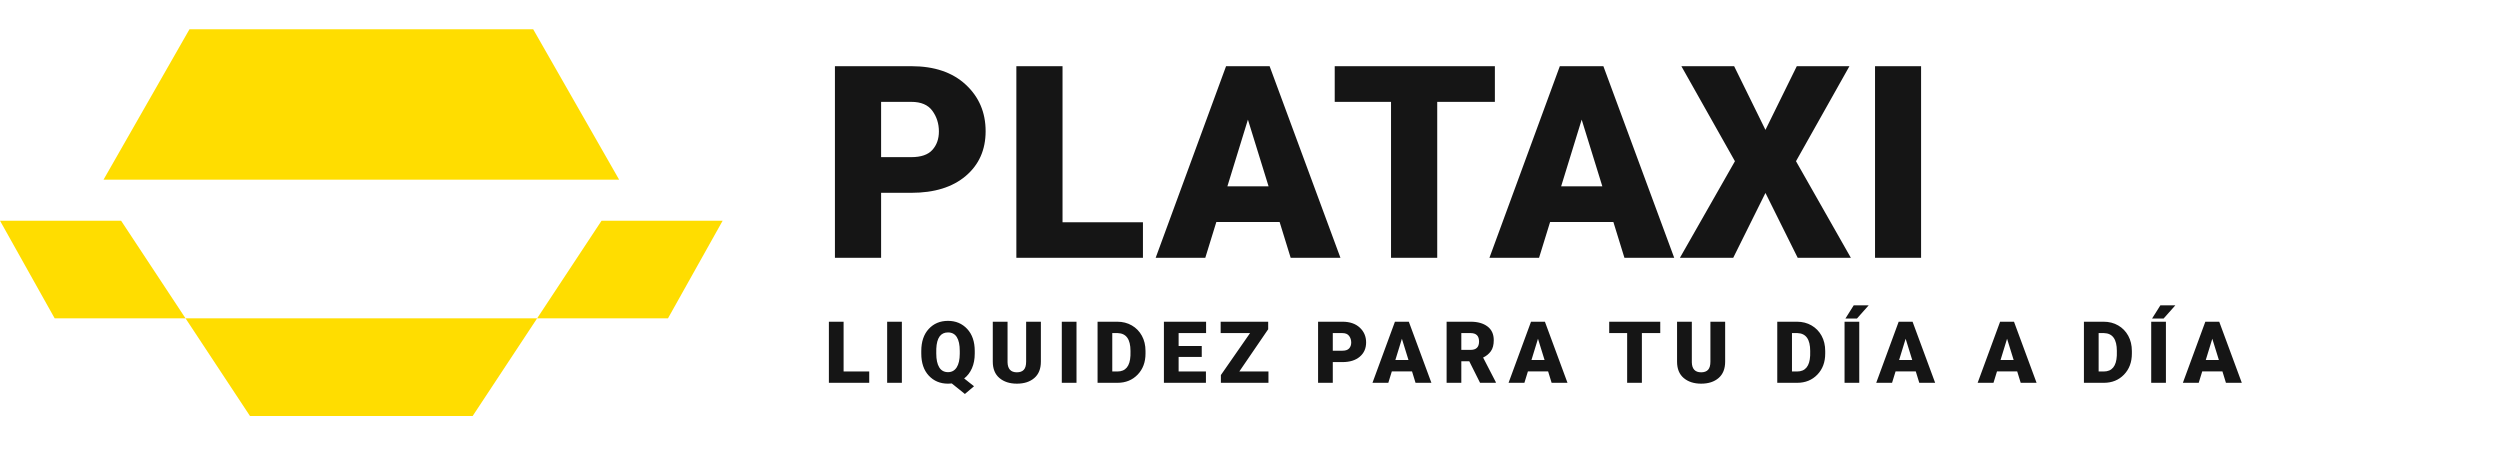
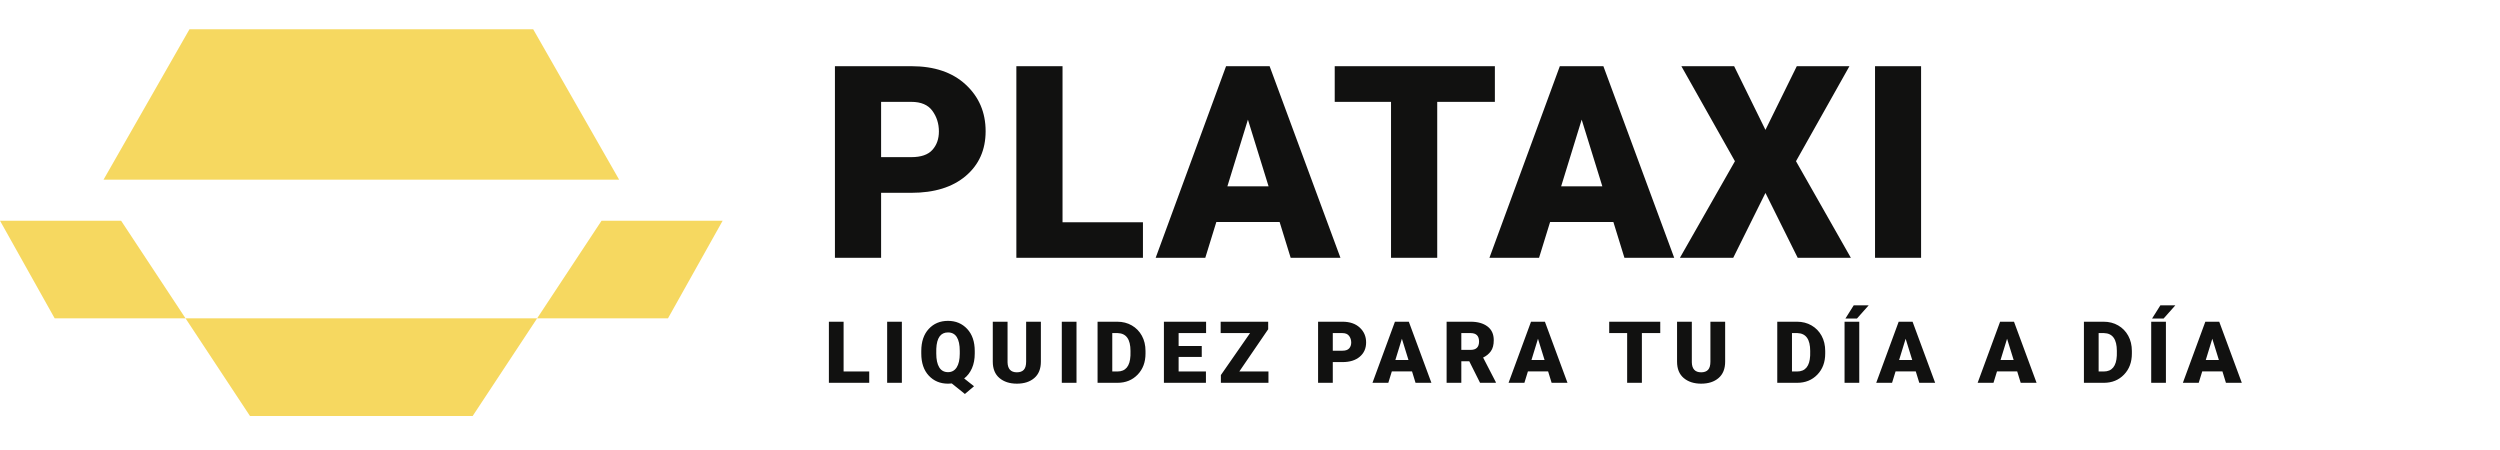
<svg xmlns="http://www.w3.org/2000/svg" viewBox="0 0 1280 230" width="1280" height="230" fill="none">
  <g transform="translate(0, 15)">
-     <polygon points="97,0 273,0 317,77 53,77" fill="#FFDD00" />
-     <polygon points="0,98 62,98 95,148 28,148" fill="#FFDD00" />
-     <polygon points="308,98 370,98 342,148 275,148" fill="#FFDD00" />
-     <polygon points="95,148 275,148 242,198 128,198" fill="#FFDD00" />
+     <polygon points="97,0 273,0 317,77 53,77" fill="#f6d860" />
+     <polygon points="0,98 62,98 95,148 28,148" fill="#f6d860" />
+     <polygon points="308,98 370,98 342,148 275,148" fill="#f6d860" />
+     <polygon points="95,148 275,148 242,198 128,198" fill="#f6d860" />
  </g>
-   <text x="420" y="132" font-family="'Montserrat', 'Roboto', 'Arial Black', sans-serif" font-weight="900" font-size="138" letter-spacing="3" fill="#151515">PLATAXI</text>
-   <text x="422" y="196" font-family="'Montserrat', 'Roboto', 'Arial Black', sans-serif" font-weight="800" font-size="44" letter-spacing="5.5" fill="#151515">LIQUIDEZ PARA TU DÍA A DÍA</text>
+   <text x="420" y="132" font-family="'Montserrat', 'Roboto', 'Arial Black', sans-serif" font-weight="900" font-size="138" letter-spacing="3" fill="#111110">PLATAXI</text>
+   <text x="422" y="196" font-family="'Montserrat', 'Roboto', 'Arial Black', sans-serif" font-weight="800" font-size="44" letter-spacing="5.5" fill="#111110">LIQUIDEZ PARA TU DÍA A DÍA</text>
</svg>
